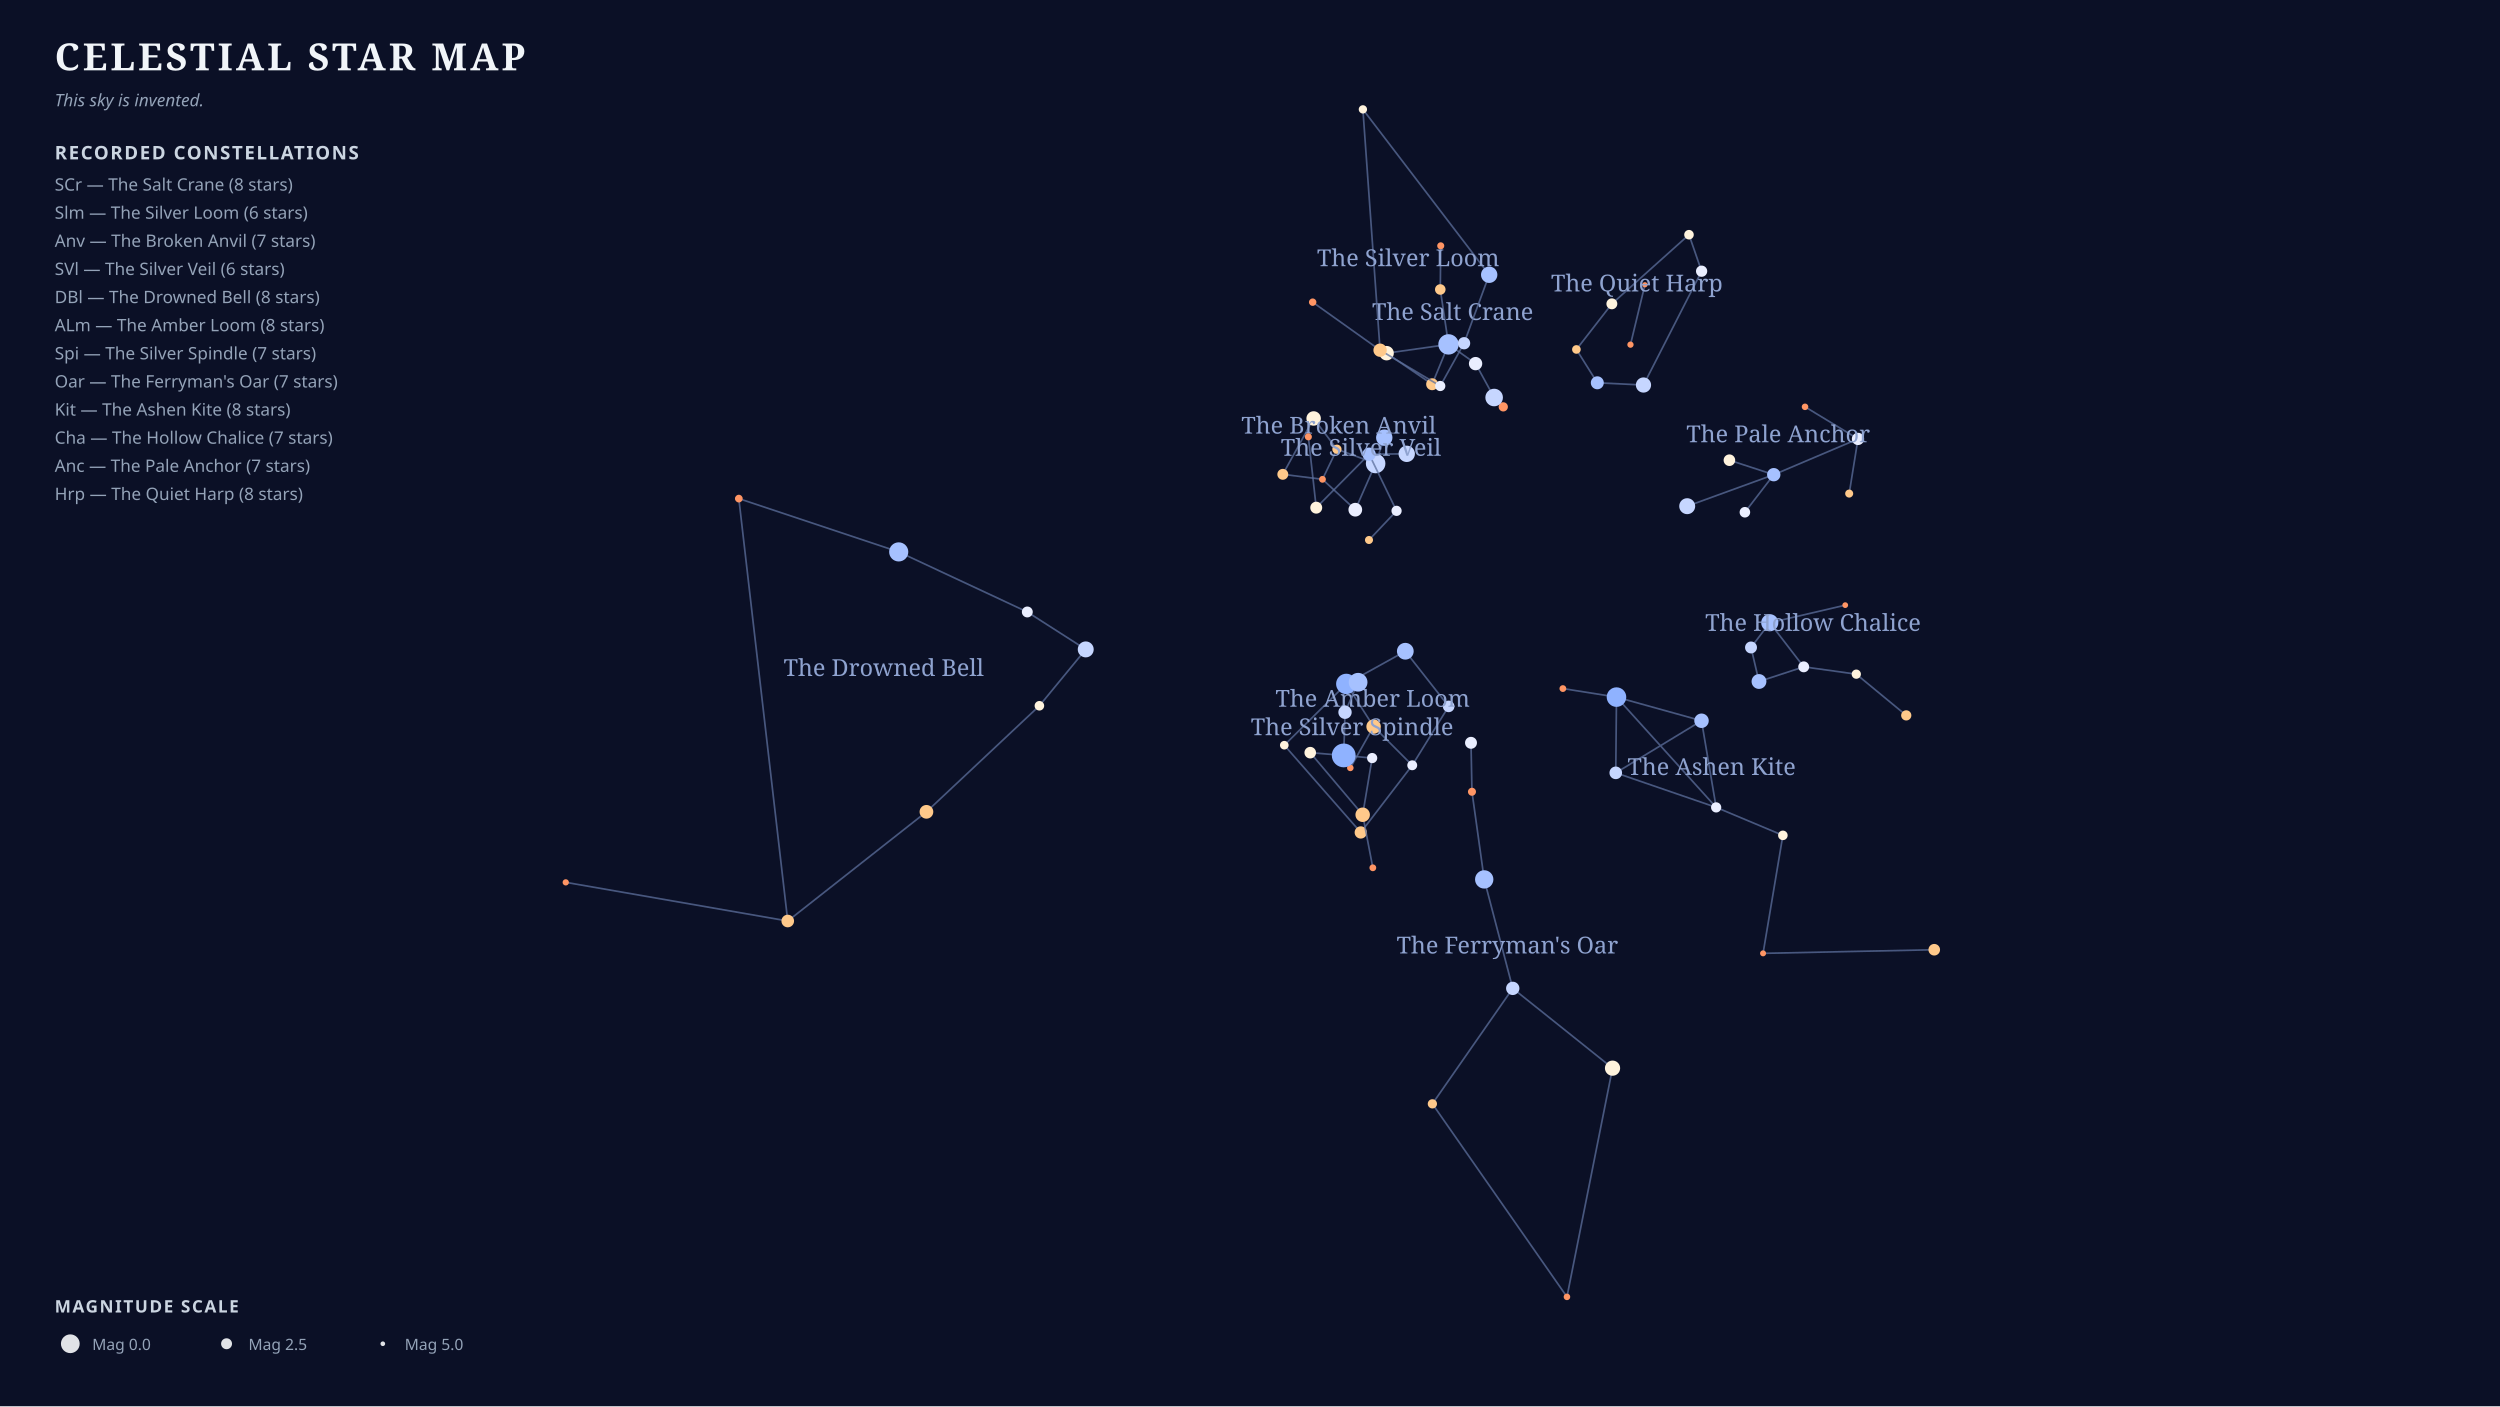
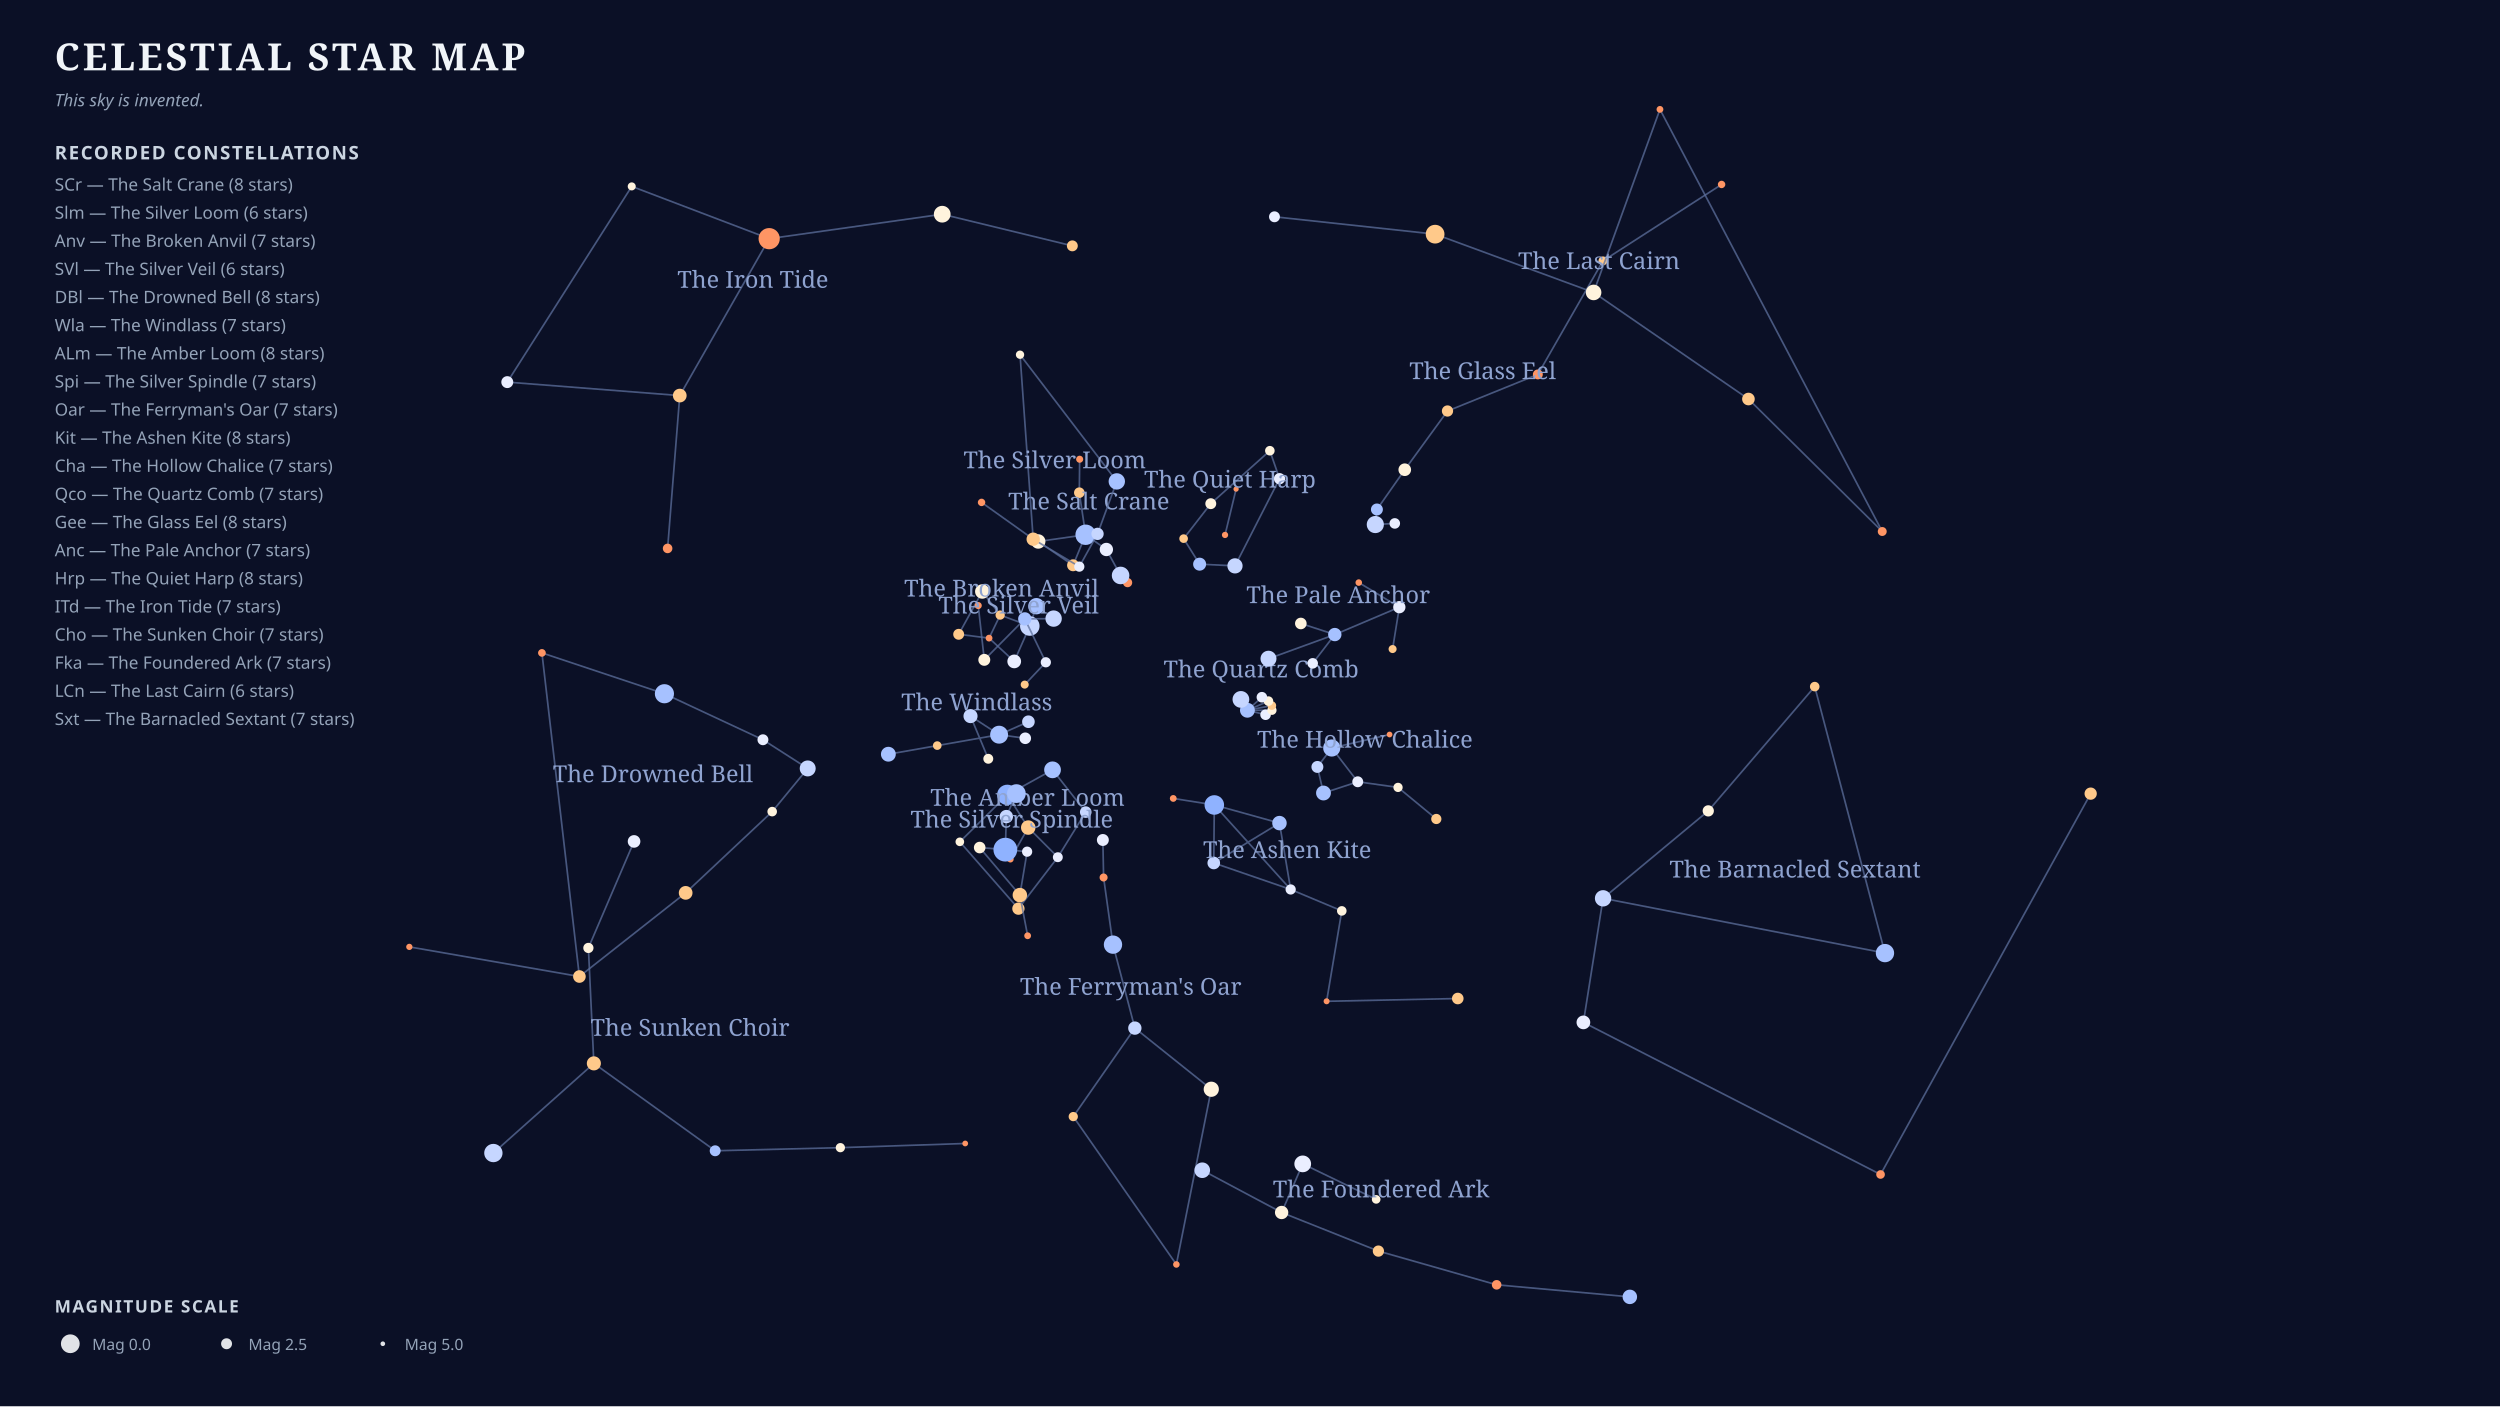
<svg xmlns="http://www.w3.org/2000/svg" width="1600" height="900" viewBox="0 0 1600 900" role="img" aria-label="A sky invented by three agents">
  <rect width="1600" height="900" fill="#0b1026" />
  <g stroke="#5c6f9c" stroke-width="1.1" opacity="0.75">
-     <line x1="962.09" y1="260.39" x2="956.25" y2="254.41" />
-     <line x1="956.25" y1="254.41" x2="944.37" y2="232.72" />
-     <line x1="944.37" y1="232.72" x2="927.05" y2="220.41" />
-     <line x1="927.05" y1="220.41" x2="916.56" y2="245.91" />
-     <line x1="916.56" y1="245.91" x2="887.42" y2="226.03" />
-     <line x1="887.42" y1="226.03" x2="927.05" y2="220.41" />
-     <line x1="927.05" y1="220.41" x2="921.78" y2="185.27" />
-     <line x1="921.78" y1="185.27" x2="922.07" y2="157.33" />
-   </g>
-   <circle cx="962.09" cy="260.39" r="2.96" fill="#ff9564" />
-   <circle cx="922.07" cy="157.33" r="2.28" fill="#ff9564" />
-   <circle cx="956.25" cy="254.41" r="5.62" fill="#c6d6ff" />
-   <circle cx="921.78" cy="185.27" r="3.38" fill="#ffc98a" />
-   <circle cx="944.37" cy="232.72" r="4.27" fill="#eaeeff" />
-   <circle cx="927.05" cy="220.41" r="6.53" fill="#a6c1ff" />
-   <circle cx="887.42" cy="226.03" r="4.63" fill="#fff3dd" />
-   <circle cx="916.56" cy="245.91" r="3.82" fill="#ffc98a" />
-   <text x="929.70" y="204.81" fill="#8fa3d0" font-size="15" font-family="Georgia, serif" text-anchor="middle">The Salt Crane</text>
-   <g stroke="#5c6f9c" stroke-width="1.1" opacity="0.75">
-     <line x1="953.08" y1="175.85" x2="937.00" y2="219.67" />
-     <line x1="937.00" y1="219.67" x2="921.76" y2="247.04" />
-     <line x1="921.76" y1="247.04" x2="883.25" y2="224.13" />
-     <line x1="883.25" y1="224.13" x2="840.11" y2="193.39" />
-     <line x1="953.08" y1="175.85" x2="872.25" y2="70.00" />
-     <line x1="872.25" y1="70.00" x2="883.25" y2="224.13" />
-   </g>
-   <circle cx="953.08" cy="175.85" r="5.24" fill="#a6c1ff" />
-   <circle cx="937.00" cy="219.67" r="3.93" fill="#c6d6ff" />
-   <circle cx="921.76" cy="247.04" r="3.27" fill="#eaeeff" />
-   <circle cx="883.25" cy="224.13" r="4.27" fill="#ffc98a" />
-   <circle cx="840.11" cy="193.39" r="2.38" fill="#ff9564" />
-   <circle cx="872.25" cy="70.00" r="2.66" fill="#fff3dd" />
-   <text x="901.24" y="170.35" fill="#8fa3d0" font-size="15" font-family="Georgia, serif" text-anchor="middle">The Silver Loom</text>
-   <g stroke="#5c6f9c" stroke-width="1.1" opacity="0.75">
-     <line x1="885.93" y1="280.09" x2="880.40" y2="296.65" />
-     <line x1="880.40" y1="296.65" x2="867.39" y2="326.21" />
-     <line x1="880.40" y1="296.65" x2="855.64" y2="287.51" />
-     <line x1="867.39" y1="326.21" x2="846.38" y2="306.77" />
-     <line x1="855.64" y1="287.51" x2="846.38" y2="306.77" />
-     <line x1="855.64" y1="287.51" x2="840.73" y2="267.82" />
-     <line x1="846.38" y1="306.77" x2="820.99" y2="303.57" />
-     <line x1="840.73" y1="267.82" x2="820.99" y2="303.57" />
-   </g>
-   <circle cx="840.73" cy="267.82" r="4.63" fill="#fff3dd" />
-   <circle cx="820.99" cy="303.57" r="3.49" fill="#ffc98a" />
-   <circle cx="885.93" cy="280.09" r="5.24" fill="#a6c1ff" />
-   <circle cx="880.40" cy="296.65" r="6.26" fill="#c6d6ff" />
-   <circle cx="867.39" cy="326.21" r="4.39" fill="#eaeeff" />
-   <circle cx="855.64" cy="287.51" r="2.96" fill="#ffc98a" />
-   <circle cx="846.38" cy="306.77" r="2.19" fill="#ff9564" />
-   <text x="856.78" y="277.52" fill="#8fa3d0" font-size="15" font-family="Georgia, serif" text-anchor="middle">The Broken Anvil</text>
-   <g stroke="#5c6f9c" stroke-width="1.1" opacity="0.75">
-     <line x1="900.31" y1="290.45" x2="876.23" y2="290.71" />
-     <line x1="876.23" y1="290.71" x2="893.80" y2="326.94" />
-     <line x1="893.80" y1="326.94" x2="876.15" y2="345.60" />
-     <line x1="876.23" y1="290.71" x2="842.39" y2="324.91" />
-     <line x1="842.39" y1="324.91" x2="837.34" y2="279.57" />
-   </g>
-   <circle cx="900.31" cy="290.45" r="5.24" fill="#c6d6ff" />
-   <circle cx="876.23" cy="290.71" r="4.27" fill="#a6c1ff" />
-   <circle cx="893.80" cy="326.94" r="3.27" fill="#eaeeff" />
-   <circle cx="842.39" cy="324.91" r="3.82" fill="#fff3dd" />
-   <circle cx="876.15" cy="345.60" r="2.57" fill="#ffc98a" />
-   <circle cx="837.34" cy="279.57" r="2.28" fill="#ff9564" />
-   <text x="871.04" y="291.70" fill="#8fa3d0" font-size="15" font-family="Georgia, serif" text-anchor="middle">The Silver Veil</text>
-   <g stroke="#5c6f9c" stroke-width="1.1" opacity="0.75">
-     <line x1="694.87" y1="415.62" x2="657.48" y2="391.66" />
-     <line x1="694.87" y1="415.62" x2="665.21" y2="451.69" />
-     <line x1="657.48" y1="391.66" x2="575.18" y2="353.22" />
-     <line x1="665.21" y1="451.69" x2="592.92" y2="519.57" />
-     <line x1="575.18" y1="353.22" x2="472.85" y2="319.11" />
-     <line x1="592.92" y1="519.57" x2="504.16" y2="589.45" />
-     <line x1="472.85" y1="319.11" x2="504.16" y2="589.45" />
-     <line x1="504.16" y1="589.45" x2="362.08" y2="564.71" />
-   </g>
-   <circle cx="362.08" cy="564.71" r="2.02" fill="#ff9564" />
-   <circle cx="694.87" cy="415.62" r="5.11" fill="#c6d6ff" />
-   <circle cx="592.92" cy="519.57" r="4.39" fill="#ffc98a" />
-   <circle cx="575.18" cy="353.22" r="6.13" fill="#a6c1ff" />
-   <circle cx="504.16" cy="589.45" r="4.04" fill="#ffc98a" />
-   <circle cx="472.85" cy="319.11" r="2.47" fill="#ff9564" />
-   <circle cx="665.21" cy="451.69" r="3.06" fill="#fff3dd" />
-   <circle cx="657.48" cy="391.66" r="3.49" fill="#eaeeff" />
-   <text x="565.59" y="432.63" fill="#8fa3d0" font-size="15" font-family="Georgia, serif" text-anchor="middle">The Drowned Bell</text>
-   <g stroke="#5c6f9c" stroke-width="1.1" opacity="0.75">
-     <line x1="899.40" y1="416.79" x2="927.14" y2="452.09" />
-     <line x1="899.40" y1="416.79" x2="861.63" y2="437.71" />
-     <line x1="861.63" y1="437.71" x2="821.95" y2="476.93" />
-     <line x1="927.14" y1="452.09" x2="903.83" y2="489.78" />
-     <line x1="903.83" y1="489.78" x2="870.89" y2="532.77" />
-     <line x1="861.63" y1="437.71" x2="879.10" y2="465.02" />
-     <line x1="879.10" y1="465.02" x2="903.83" y2="489.78" />
-     <line x1="879.10" y1="465.02" x2="864.20" y2="491.46" />
-     <line x1="821.95" y1="476.93" x2="870.89" y2="532.77" />
-   </g>
-   <circle cx="861.63" cy="437.71" r="6.53" fill="#8fb2ff" />
-   <circle cx="899.40" cy="416.79" r="5.36" fill="#a6c1ff" />
-   <circle cx="870.89" cy="532.77" r="3.93" fill="#ffc98a" />
-   <circle cx="821.95" cy="476.93" r="2.76" fill="#fff3dd" />
-   <circle cx="903.83" cy="489.78" r="3.17" fill="#eaeeff" />
-   <circle cx="927.14" cy="452.09" r="3.71" fill="#c6d6ff" />
-   <circle cx="879.10" cy="465.02" r="4.63" fill="#ffc98a" />
-   <circle cx="864.20" cy="491.46" r="2.11" fill="#ff9564" />
-   <text x="878.52" y="452.32" fill="#8fa3d0" font-size="15" font-family="Georgia, serif" text-anchor="middle">The Amber Loom</text>
-   <g stroke="#5c6f9c" stroke-width="1.1" opacity="0.75">
-     <line x1="869.19" y1="436.64" x2="860.81" y2="455.84" />
-     <line x1="860.81" y1="455.84" x2="859.98" y2="483.47" />
-     <line x1="859.98" y1="483.47" x2="878.18" y2="485.16" />
-     <line x1="859.98" y1="483.47" x2="838.55" y2="481.71" />
-     <line x1="878.18" y1="485.16" x2="872.11" y2="521.44" />
-     <line x1="838.55" y1="481.71" x2="872.11" y2="521.44" />
-     <line x1="872.11" y1="521.44" x2="878.61" y2="555.39" />
-   </g>
-   <circle cx="872.11" cy="521.44" r="4.63" fill="#ffc98a" />
-   <circle cx="878.18" cy="485.16" r="3.27" fill="#eaeeff" />
-   <circle cx="860.81" cy="455.84" r="4.27" fill="#c6d6ff" />
-   <circle cx="838.55" cy="481.71" r="3.71" fill="#fff3dd" />
-   <circle cx="878.61" cy="555.39" r="2.19" fill="#ff9564" />
-   <circle cx="869.19" cy="436.64" r="6.00" fill="#a6c1ff" />
-   <circle cx="859.98" cy="483.47" r="7.62" fill="#8fb2ff" />
-   <text x="865.35" y="470.52" fill="#8fa3d0" font-size="15" font-family="Georgia, serif" text-anchor="middle">The Silver Spindle</text>
-   <g stroke="#5c6f9c" stroke-width="1.1" opacity="0.75">
-     <line x1="941.44" y1="475.40" x2="942.06" y2="506.73" />
-     <line x1="942.06" y1="506.73" x2="949.90" y2="562.82" />
-     <line x1="949.90" y1="562.82" x2="968.16" y2="632.56" />
-     <line x1="968.16" y1="632.56" x2="916.72" y2="706.46" />
-     <line x1="968.16" y1="632.56" x2="1032.02" y2="683.63" />
-     <line x1="916.72" y1="706.46" x2="1002.85" y2="830.00" />
-     <line x1="1032.02" y1="683.63" x2="1002.85" y2="830.00" />
-   </g>
-   <circle cx="1032.02" cy="683.63" r="4.87" fill="#fff3dd" />
-   <circle cx="916.72" cy="706.46" r="2.96" fill="#ffc98a" />
-   <circle cx="942.06" cy="506.73" r="2.57" fill="#ff9564" />
-   <circle cx="941.44" cy="475.40" r="3.82" fill="#eaeeff" />
-   <circle cx="949.90" cy="562.82" r="5.87" fill="#a6c1ff" />
-   <circle cx="968.16" cy="632.56" r="4.27" fill="#c6d6ff" />
-   <circle cx="1002.85" cy="830.00" r="2.11" fill="#ff9564" />
-   <text x="964.74" y="610.23" fill="#8fa3d0" font-size="15" font-family="Georgia, serif" text-anchor="middle">The Ferryman's Oar</text>
-   <g stroke="#5c6f9c" stroke-width="1.1" opacity="0.75">
-     <line x1="1034.55" y1="446.15" x2="1034.09" y2="494.62" />
-     <line x1="1034.09" y1="494.62" x2="1098.34" y2="516.73" />
-     <line x1="1098.34" y1="516.73" x2="1088.97" y2="461.28" />
-     <line x1="1088.97" y1="461.28" x2="1034.55" y2="446.15" />
-     <line x1="1034.55" y1="446.15" x2="1098.34" y2="516.73" />
-     <line x1="1034.09" y1="494.62" x2="1088.97" y2="461.28" />
-     <line x1="1098.34" y1="516.73" x2="1141.04" y2="534.63" />
-     <line x1="1141.04" y1="534.63" x2="1128.36" y2="610.14" />
-     <line x1="1128.36" y1="610.14" x2="1237.92" y2="607.83" />
-     <line x1="1034.55" y1="446.15" x2="1000.24" y2="440.69" />
-   </g>
-   <circle cx="1088.97" cy="461.28" r="4.63" fill="#a6c1ff" />
-   <circle cx="1098.34" cy="516.73" r="3.27" fill="#eaeeff" />
-   <circle cx="1141.04" cy="534.63" r="3.06" fill="#fff3dd" />
-   <circle cx="1128.36" cy="610.14" r="1.93" fill="#ff9564" />
-   <circle cx="1237.92" cy="607.83" r="3.71" fill="#ffc98a" />
-   <circle cx="1034.55" cy="446.15" r="6.26" fill="#8fb2ff" />
-   <circle cx="1000.24" cy="440.69" r="2.19" fill="#ff9564" />
-   <circle cx="1034.09" cy="494.62" r="4.04" fill="#c6d6ff" />
-   <text x="1095.44" y="496.01" fill="#8fa3d0" font-size="15" font-family="Georgia, serif" text-anchor="middle">The Ashen Kite</text>
-   <g stroke="#5c6f9c" stroke-width="1.1" opacity="0.75">
-     <line x1="1125.75" y1="436.16" x2="1120.65" y2="414.38" />
-     <line x1="1120.65" y1="414.38" x2="1132.65" y2="398.55" />
-     <line x1="1125.75" y1="436.16" x2="1154.37" y2="426.78" />
-     <line x1="1132.65" y1="398.55" x2="1154.37" y2="426.78" />
-     <line x1="1154.37" y1="426.78" x2="1188.03" y2="431.47" />
-     <line x1="1188.03" y1="431.47" x2="1220.00" y2="457.85" />
-     <line x1="1132.65" y1="398.55" x2="1180.95" y2="387.29" />
-   </g>
-   <circle cx="1154.37" cy="426.78" r="3.49" fill="#eaeeff" />
-   <circle cx="1180.95" cy="387.29" r="1.85" fill="#ff9564" />
-   <circle cx="1220.00" cy="457.85" r="3.27" fill="#ffc98a" />
-   <circle cx="1132.65" cy="398.55" r="5.49" fill="#a6c1ff" />
-   <circle cx="1125.75" cy="436.16" r="4.75" fill="#a6c1ff" />
-   <circle cx="1120.65" cy="414.38" r="3.82" fill="#c6d6ff" />
-   <circle cx="1188.03" cy="431.47" r="2.96" fill="#fff3dd" />
-   <text x="1160.34" y="403.78" fill="#8fa3d0" font-size="15" font-family="Georgia, serif" text-anchor="middle">The Hollow Chalice</text>
-   <g stroke="#5c6f9c" stroke-width="1.1" opacity="0.75">
-     <line x1="1079.81" y1="323.96" x2="1135.20" y2="303.80" />
-     <line x1="1135.20" y1="303.80" x2="1116.73" y2="327.84" />
-     <line x1="1135.20" y1="303.80" x2="1106.82" y2="294.53" />
-     <line x1="1135.20" y1="303.80" x2="1189.11" y2="280.91" />
-     <line x1="1189.11" y1="280.91" x2="1183.48" y2="315.89" />
-     <line x1="1189.11" y1="280.91" x2="1155.22" y2="260.37" />
-   </g>
-   <circle cx="1189.11" cy="280.91" r="3.93" fill="#eaeeff" />
-   <circle cx="1155.22" cy="260.37" r="2.11" fill="#ff9564" />
-   <circle cx="1183.48" cy="315.89" r="2.57" fill="#ffc98a" />
-   <circle cx="1079.81" cy="323.96" r="5.11" fill="#c6d6ff" />
-   <circle cx="1135.20" cy="303.80" r="4.27" fill="#a6c1ff" />
-   <circle cx="1106.82" cy="294.53" r="3.71" fill="#fff3dd" />
-   <circle cx="1116.73" cy="327.84" r="3.38" fill="#eaeeff" />
-   <text x="1138.05" y="283.04" fill="#8fa3d0" font-size="15" font-family="Georgia, serif" text-anchor="middle">The Pale Anchor</text>
-   <g stroke="#5c6f9c" stroke-width="1.1" opacity="0.75">
-     <line x1="1051.83" y1="246.41" x2="1089.03" y2="173.57" />
-     <line x1="1051.83" y1="246.41" x2="1022.28" y2="244.99" />
-     <line x1="1022.28" y1="244.99" x2="1008.90" y2="223.65" />
-     <line x1="1008.90" y1="223.65" x2="1031.59" y2="194.45" />
-     <line x1="1031.59" y1="194.45" x2="1080.95" y2="150.21" />
-     <line x1="1080.95" y1="150.21" x2="1089.03" y2="173.57" />
-     <line x1="1043.50" y1="220.58" x2="1052.74" y2="182.27" />
-   </g>
-   <circle cx="1080.95" cy="150.21" r="3.06" fill="#fff3dd" />
-   <circle cx="1022.28" cy="244.99" r="4.16" fill="#a6c1ff" />
-   <circle cx="1089.03" cy="173.57" r="3.60" fill="#eaeeff" />
-   <circle cx="1051.83" cy="246.41" r="4.87" fill="#c6d6ff" />
-   <circle cx="1008.90" cy="223.65" r="2.76" fill="#ffc98a" />
-   <circle cx="1031.59" cy="194.45" r="3.49" fill="#fff3dd" />
-   <circle cx="1043.50" cy="220.58" r="2.02" fill="#ff9564" />
-   <circle cx="1052.74" cy="182.27" r="1.69" fill="#ff9564" />
-   <text x="1047.60" y="186.52" fill="#8fa3d0" font-size="15" font-family="Georgia, serif" text-anchor="middle">The Quiet Harp</text>
+     <line x1="721.65" y1="372.87" x2="717.18" y2="368.29" />
+     <line x1="717.18" y1="368.29" x2="708.07" y2="351.67" />
+     <line x1="708.07" y1="351.67" x2="694.80" y2="342.24" />
+     <line x1="694.80" y1="342.24" x2="686.76" y2="361.78" />
+     <line x1="686.76" y1="361.78" x2="664.45" y2="346.54" />
+     <line x1="664.45" y1="346.54" x2="694.80" y2="342.24" />
+     <line x1="694.80" y1="342.24" x2="690.76" y2="315.32" />
+     <line x1="690.76" y1="315.32" x2="690.98" y2="293.91" />
+   </g>
+   <circle cx="721.65" cy="372.87" r="2.96" fill="#ff9564" />
+   <circle cx="690.98" cy="293.91" r="2.28" fill="#ff9564" />
+   <circle cx="717.18" cy="368.29" r="5.62" fill="#c6d6ff" />
+   <circle cx="690.76" cy="315.32" r="3.38" fill="#ffc98a" />
+   <circle cx="708.07" cy="351.67" r="4.27" fill="#eaeeff" />
+   <circle cx="694.80" cy="342.24" r="6.53" fill="#a6c1ff" />
+   <circle cx="664.45" cy="346.54" r="4.63" fill="#fff3dd" />
+   <circle cx="686.76" cy="361.78" r="3.82" fill="#ffc98a" />
+   <text x="696.83" y="326.08" fill="#8fa3d0" font-size="15" font-family="Georgia, serif" text-anchor="middle">The Salt Crane</text>
+   <g stroke="#5c6f9c" stroke-width="1.1" opacity="0.75">
+     <line x1="714.75" y1="308.10" x2="702.43" y2="341.67" />
+     <line x1="702.43" y1="341.67" x2="690.75" y2="362.64" />
+     <line x1="690.75" y1="362.64" x2="661.25" y2="345.09" />
+     <line x1="661.25" y1="345.09" x2="628.20" y2="321.54" />
+     <line x1="714.75" y1="308.10" x2="652.82" y2="227.01" />
+     <line x1="652.82" y1="227.01" x2="661.25" y2="345.09" />
+   </g>
+   <circle cx="714.75" cy="308.10" r="5.24" fill="#a6c1ff" />
+   <circle cx="702.43" cy="341.67" r="3.93" fill="#c6d6ff" />
+   <circle cx="690.75" cy="362.64" r="3.27" fill="#eaeeff" />
+   <circle cx="661.25" cy="345.09" r="4.27" fill="#ffc98a" />
+   <circle cx="628.20" cy="321.54" r="2.38" fill="#ff9564" />
+   <circle cx="652.82" cy="227.01" r="2.66" fill="#fff3dd" />
+   <text x="675.03" y="299.68" fill="#8fa3d0" font-size="15" font-family="Georgia, serif" text-anchor="middle">The Silver Loom</text>
+   <g stroke="#5c6f9c" stroke-width="1.1" opacity="0.75">
+     <line x1="663.30" y1="387.96" x2="659.07" y2="400.65" />
+     <line x1="659.07" y1="400.65" x2="649.10" y2="423.30" />
+     <line x1="659.07" y1="400.65" x2="640.10" y2="393.65" />
+     <line x1="649.10" y1="423.30" x2="633.00" y2="408.40" />
+     <line x1="640.10" y1="393.65" x2="633.00" y2="408.40" />
+     <line x1="640.10" y1="393.65" x2="628.67" y2="378.56" />
+     <line x1="633.00" y1="408.40" x2="613.55" y2="405.95" />
+     <line x1="628.67" y1="378.56" x2="613.55" y2="405.95" />
+   </g>
+   <circle cx="628.67" cy="378.56" r="4.63" fill="#fff3dd" />
+   <circle cx="613.55" cy="405.95" r="3.49" fill="#ffc98a" />
+   <circle cx="663.30" cy="387.96" r="5.24" fill="#a6c1ff" />
+   <circle cx="659.07" cy="400.65" r="6.26" fill="#c6d6ff" />
+   <circle cx="649.10" cy="423.30" r="4.39" fill="#eaeeff" />
+   <circle cx="640.10" cy="393.65" r="2.96" fill="#ffc98a" />
+   <circle cx="633.00" cy="408.40" r="2.19" fill="#ff9564" />
+   <text x="640.97" y="381.78" fill="#8fa3d0" font-size="15" font-family="Georgia, serif" text-anchor="middle">The Broken Anvil</text>
+   <g stroke="#5c6f9c" stroke-width="1.1" opacity="0.75">
+     <line x1="674.32" y1="395.90" x2="655.87" y2="396.10" />
+     <line x1="655.87" y1="396.10" x2="669.33" y2="423.86" />
+     <line x1="669.33" y1="423.86" x2="655.81" y2="438.15" />
+     <line x1="655.87" y1="396.10" x2="629.95" y2="422.30" />
+     <line x1="629.95" y1="422.30" x2="626.07" y2="387.56" />
+   </g>
+   <circle cx="674.32" cy="395.90" r="5.24" fill="#c6d6ff" />
+   <circle cx="655.87" cy="396.10" r="4.27" fill="#a6c1ff" />
+   <circle cx="669.33" cy="423.86" r="3.27" fill="#eaeeff" />
+   <circle cx="629.95" cy="422.30" r="3.82" fill="#fff3dd" />
+   <circle cx="655.81" cy="438.15" r="2.57" fill="#ffc98a" />
+   <circle cx="626.07" cy="387.56" r="2.28" fill="#ff9564" />
+   <text x="651.89" y="392.64" fill="#8fa3d0" font-size="15" font-family="Georgia, serif" text-anchor="middle">The Silver Veil</text>
+   <g stroke="#5c6f9c" stroke-width="1.1" opacity="0.75">
+     <line x1="516.93" y1="491.80" x2="488.28" y2="473.44" />
+     <line x1="516.93" y1="491.80" x2="494.20" y2="519.43" />
+     <line x1="488.28" y1="473.44" x2="425.23" y2="443.99" />
+     <line x1="494.20" y1="519.43" x2="438.82" y2="571.43" />
+     <line x1="425.23" y1="443.99" x2="346.83" y2="417.86" />
+     <line x1="438.82" y1="571.43" x2="370.82" y2="624.97" />
+     <line x1="346.83" y1="417.86" x2="370.82" y2="624.97" />
+     <line x1="370.82" y1="624.97" x2="261.97" y2="606.01" />
+   </g>
+   <circle cx="261.97" cy="606.01" r="2.02" fill="#ff9564" />
+   <circle cx="516.93" cy="491.80" r="5.11" fill="#c6d6ff" />
+   <circle cx="438.82" cy="571.43" r="4.39" fill="#ffc98a" />
+   <circle cx="425.23" cy="443.99" r="6.13" fill="#a6c1ff" />
+   <circle cx="370.82" cy="624.97" r="4.04" fill="#ffc98a" />
+   <circle cx="346.83" cy="417.86" r="2.47" fill="#ff9564" />
+   <circle cx="494.20" cy="519.43" r="3.06" fill="#fff3dd" />
+   <circle cx="488.28" cy="473.44" r="3.49" fill="#eaeeff" />
+   <text x="417.88" y="500.62" fill="#8fa3d0" font-size="15" font-family="Georgia, serif" text-anchor="middle">The Drowned Bell</text>
+   <g stroke="#5c6f9c" stroke-width="1.1" opacity="0.75">
+     <line x1="639.42" y1="470.20" x2="658.19" y2="461.91" />
+     <line x1="639.42" y1="470.20" x2="656.17" y2="472.49" />
+     <line x1="639.42" y1="470.20" x2="621.13" y2="458.30" />
+     <line x1="621.13" y1="458.30" x2="632.50" y2="485.62" />
+     <line x1="639.42" y1="470.20" x2="599.84" y2="477.18" />
+     <line x1="599.84" y1="477.18" x2="568.55" y2="482.70" />
+   </g>
+   <circle cx="599.84" cy="477.18" r="2.76" fill="#ffc98a" />
+   <circle cx="639.42" cy="470.20" r="5.74" fill="#a6c1ff" />
+   <circle cx="658.19" cy="461.91" r="4.04" fill="#c6d6ff" />
+   <circle cx="656.17" cy="472.49" r="3.71" fill="#eaeeff" />
+   <circle cx="568.55" cy="482.70" r="4.75" fill="#a6c1ff" />
+   <circle cx="632.50" cy="485.62" r="3.17" fill="#fff3dd" />
+   <circle cx="621.13" cy="458.30" r="4.51" fill="#c6d6ff" />
+   <text x="625.11" y="454.63" fill="#8fa3d0" font-size="15" font-family="Georgia, serif" text-anchor="middle">The Windlass</text>
+   <g stroke="#5c6f9c" stroke-width="1.1" opacity="0.75">
+     <line x1="673.62" y1="492.69" x2="694.87" y2="519.74" />
+     <line x1="673.62" y1="492.69" x2="644.69" y2="508.72" />
+     <line x1="644.69" y1="508.72" x2="614.29" y2="538.76" />
+     <line x1="694.87" y1="519.74" x2="677.01" y2="548.61" />
+     <line x1="677.01" y1="548.61" x2="651.78" y2="581.54" />
+     <line x1="644.69" y1="508.72" x2="658.07" y2="529.64" />
+     <line x1="658.07" y1="529.64" x2="677.01" y2="548.61" />
+     <line x1="658.07" y1="529.64" x2="646.65" y2="549.90" />
+     <line x1="614.29" y1="538.76" x2="651.78" y2="581.54" />
+   </g>
+   <circle cx="644.69" cy="508.72" r="6.53" fill="#8fb2ff" />
+   <circle cx="673.62" cy="492.69" r="5.36" fill="#a6c1ff" />
+   <circle cx="651.78" cy="581.54" r="3.93" fill="#ffc98a" />
+   <circle cx="614.29" cy="538.76" r="2.76" fill="#fff3dd" />
+   <circle cx="677.01" cy="548.61" r="3.17" fill="#eaeeff" />
+   <circle cx="694.87" cy="519.74" r="3.71" fill="#c6d6ff" />
+   <circle cx="658.07" cy="529.64" r="4.63" fill="#ffc98a" />
+   <circle cx="646.65" cy="549.90" r="2.11" fill="#ff9564" />
+   <text x="657.62" y="515.70" fill="#8fa3d0" font-size="15" font-family="Georgia, serif" text-anchor="middle">The Amber Loom</text>
+   <g stroke="#5c6f9c" stroke-width="1.1" opacity="0.75">
+     <line x1="650.48" y1="507.90" x2="644.05" y2="522.61" />
+     <line x1="644.05" y1="522.61" x2="643.42" y2="543.78" />
+     <line x1="643.42" y1="543.78" x2="657.36" y2="545.07" />
+     <line x1="643.42" y1="543.78" x2="627.00" y2="542.43" />
+     <line x1="657.36" y1="545.07" x2="652.71" y2="572.86" />
+     <line x1="627.00" y1="542.43" x2="652.71" y2="572.86" />
+     <line x1="652.71" y1="572.86" x2="657.69" y2="598.88" />
+   </g>
+   <circle cx="652.71" cy="572.86" r="4.63" fill="#ffc98a" />
+   <circle cx="657.36" cy="545.07" r="3.27" fill="#eaeeff" />
+   <circle cx="644.05" cy="522.61" r="4.27" fill="#c6d6ff" />
+   <circle cx="627.00" cy="542.43" r="3.71" fill="#fff3dd" />
+   <circle cx="657.69" cy="598.88" r="2.19" fill="#ff9564" />
+   <circle cx="650.48" cy="507.90" r="6.00" fill="#a6c1ff" />
+   <circle cx="643.42" cy="543.78" r="7.62" fill="#8fb2ff" />
+   <text x="647.53" y="529.65" fill="#8fa3d0" font-size="15" font-family="Georgia, serif" text-anchor="middle">The Silver Spindle</text>
+   <g stroke="#5c6f9c" stroke-width="1.1" opacity="0.75">
+     <line x1="705.83" y1="537.59" x2="706.30" y2="561.60" />
+     <line x1="706.30" y1="561.60" x2="712.31" y2="604.57" />
+     <line x1="712.31" y1="604.57" x2="726.30" y2="657.99" />
+     <line x1="726.30" y1="657.99" x2="686.89" y2="714.62" />
+     <line x1="726.30" y1="657.99" x2="775.22" y2="697.12" />
+     <line x1="686.89" y1="714.62" x2="752.88" y2="809.26" />
+     <line x1="775.22" y1="697.12" x2="752.88" y2="809.26" />
+   </g>
+   <circle cx="775.22" cy="697.12" r="4.87" fill="#fff3dd" />
+   <circle cx="686.89" cy="714.62" r="2.96" fill="#ffc98a" />
+   <circle cx="706.30" cy="561.60" r="2.57" fill="#ff9564" />
+   <circle cx="705.83" cy="537.59" r="3.82" fill="#eaeeff" />
+   <circle cx="712.31" cy="604.57" r="5.87" fill="#a6c1ff" />
+   <circle cx="726.30" cy="657.99" r="4.27" fill="#c6d6ff" />
+   <circle cx="752.88" cy="809.26" r="2.11" fill="#ff9564" />
+   <text x="723.68" y="636.68" fill="#8fa3d0" font-size="15" font-family="Georgia, serif" text-anchor="middle">The Ferryman's Oar</text>
+   <g stroke="#5c6f9c" stroke-width="1.1" opacity="0.75">
+     <line x1="777.16" y1="515.18" x2="776.81" y2="552.31" />
+     <line x1="776.81" y1="552.31" x2="826.03" y2="569.26" />
+     <line x1="826.03" y1="569.26" x2="818.86" y2="526.78" />
+     <line x1="818.86" y1="526.78" x2="777.16" y2="515.18" />
+     <line x1="777.16" y1="515.18" x2="826.03" y2="569.26" />
+     <line x1="776.81" y1="552.31" x2="818.86" y2="526.78" />
+     <line x1="826.03" y1="569.26" x2="858.74" y2="582.97" />
+     <line x1="858.74" y1="582.97" x2="849.03" y2="640.82" />
+     <line x1="849.03" y1="640.82" x2="932.97" y2="639.05" />
+     <line x1="777.16" y1="515.18" x2="750.88" y2="511.00" />
+   </g>
+   <circle cx="818.86" cy="526.78" r="4.63" fill="#a6c1ff" />
+   <circle cx="826.03" cy="569.26" r="3.27" fill="#eaeeff" />
+   <circle cx="858.74" cy="582.97" r="3.06" fill="#fff3dd" />
+   <circle cx="849.03" cy="640.82" r="1.93" fill="#ff9564" />
+   <circle cx="932.97" cy="639.05" r="3.71" fill="#ffc98a" />
+   <circle cx="777.16" cy="515.18" r="6.26" fill="#8fb2ff" />
+   <circle cx="750.88" cy="511.00" r="2.19" fill="#ff9564" />
+   <circle cx="776.81" cy="552.31" r="4.04" fill="#c6d6ff" />
+   <text x="823.81" y="549.17" fill="#8fa3d0" font-size="15" font-family="Georgia, serif" text-anchor="middle">The Ashen Kite</text>
+   <g stroke="#5c6f9c" stroke-width="1.1" opacity="0.75">
+     <line x1="847.03" y1="507.53" x2="843.13" y2="490.84" />
+     <line x1="843.13" y1="490.84" x2="852.32" y2="478.72" />
+     <line x1="847.03" y1="507.53" x2="868.96" y2="500.34" />
+     <line x1="852.32" y1="478.72" x2="868.96" y2="500.34" />
+     <line x1="868.96" y1="500.34" x2="894.74" y2="503.94" />
+     <line x1="894.74" y1="503.94" x2="919.24" y2="524.15" />
+     <line x1="852.32" y1="478.72" x2="889.32" y2="470.09" />
+   </g>
+   <circle cx="868.96" cy="500.34" r="3.49" fill="#eaeeff" />
+   <circle cx="889.32" cy="470.09" r="1.85" fill="#ff9564" />
+   <circle cx="919.24" cy="524.15" r="3.27" fill="#ffc98a" />
+   <circle cx="852.32" cy="478.72" r="5.49" fill="#a6c1ff" />
+   <circle cx="847.03" cy="507.53" r="4.75" fill="#a6c1ff" />
+   <circle cx="843.13" cy="490.84" r="3.82" fill="#c6d6ff" />
+   <circle cx="894.74" cy="503.94" r="2.96" fill="#fff3dd" />
+   <text x="873.54" y="478.51" fill="#8fa3d0" font-size="15" font-family="Georgia, serif" text-anchor="middle">The Hollow Chalice</text>
+   <g stroke="#5c6f9c" stroke-width="1.1" opacity="0.75">
+     <line x1="794.18" y1="447.62" x2="798.34" y2="454.57" />
+     <line x1="798.34" y1="454.57" x2="809.97" y2="457.43" />
+     <line x1="798.34" y1="454.57" x2="814.03" y2="454.57" />
+     <line x1="798.34" y1="454.57" x2="813.98" y2="451.57" />
+     <line x1="798.34" y1="454.57" x2="811.81" y2="448.71" />
+     <line x1="798.34" y1="454.57" x2="807.60" y2="446.21" />
+   </g>
+   <circle cx="798.34" cy="454.57" r="4.75" fill="#a6c1ff" />
+   <circle cx="794.18" cy="447.62" r="5.36" fill="#c6d6ff" />
+   <circle cx="809.97" cy="457.43" r="3.38" fill="#eaeeff" />
+   <circle cx="814.03" cy="454.57" r="2.96" fill="#fff3dd" />
+   <circle cx="813.98" cy="451.57" r="2.76" fill="#ffc98a" />
+   <circle cx="811.81" cy="448.71" r="3.06" fill="#fff3dd" />
+   <circle cx="807.60" cy="446.21" r="3.38" fill="#eaeeff" />
+   <text x="807.13" y="433.52" fill="#8fa3d0" font-size="15" font-family="Georgia, serif" text-anchor="middle">The Quartz Comb</text>
+   <g stroke="#5c6f9c" stroke-width="1.1" opacity="0.75">
+     <line x1="880.20" y1="335.71" x2="892.66" y2="334.99" />
+     <line x1="880.20" y1="335.71" x2="881.22" y2="326.06" />
+     <line x1="881.22" y1="326.06" x2="899.05" y2="300.62" />
+     <line x1="899.05" y1="300.62" x2="926.40" y2="263.04" />
+     <line x1="926.40" y1="263.04" x2="984.22" y2="239.63" />
+     <line x1="984.22" y1="239.63" x2="1025.88" y2="166.97" />
+     <line x1="1025.88" y1="166.97" x2="1101.82" y2="118.05" />
+   </g>
+   <circle cx="899.05" cy="300.62" r="4.04" fill="#fff3dd" />
+   <circle cx="926.40" cy="263.04" r="3.60" fill="#ffc98a" />
+   <circle cx="984.22" cy="239.63" r="3.17" fill="#ff9564" />
+   <circle cx="1025.88" cy="166.97" r="2.86" fill="#ffc98a" />
+   <circle cx="881.22" cy="326.06" r="3.82" fill="#a6c1ff" />
+   <circle cx="880.20" cy="335.71" r="5.49" fill="#c6d6ff" />
+   <circle cx="892.66" cy="334.99" r="3.38" fill="#eaeeff" />
+   <circle cx="1101.82" cy="118.05" r="2.38" fill="#ff9564" />
+   <text x="948.93" y="242.64" fill="#8fa3d0" font-size="15" font-family="Georgia, serif" text-anchor="middle">The Glass Eel</text>
+   <g stroke="#5c6f9c" stroke-width="1.1" opacity="0.75">
+     <line x1="811.83" y1="421.57" x2="854.27" y2="406.12" />
+     <line x1="854.27" y1="406.12" x2="840.12" y2="424.54" />
+     <line x1="854.27" y1="406.12" x2="832.53" y2="399.03" />
+     <line x1="854.27" y1="406.12" x2="895.57" y2="388.59" />
+     <line x1="895.57" y1="388.59" x2="891.26" y2="415.39" />
+     <line x1="895.57" y1="388.59" x2="869.61" y2="372.85" />
+   </g>
+   <circle cx="895.57" cy="388.59" r="3.93" fill="#eaeeff" />
+   <circle cx="869.61" cy="372.85" r="2.11" fill="#ff9564" />
+   <circle cx="891.26" cy="415.39" r="2.57" fill="#ffc98a" />
+   <circle cx="811.83" cy="421.57" r="5.11" fill="#c6d6ff" />
+   <circle cx="854.27" cy="406.12" r="4.27" fill="#a6c1ff" />
+   <circle cx="832.53" cy="399.03" r="3.71" fill="#fff3dd" />
+   <circle cx="840.12" cy="424.54" r="3.38" fill="#eaeeff" />
+   <text x="856.46" y="386.01" fill="#8fa3d0" font-size="15" font-family="Georgia, serif" text-anchor="middle">The Pale Anchor</text>
+   <g stroke="#5c6f9c" stroke-width="1.1" opacity="0.75">
+     <line x1="790.40" y1="362.16" x2="818.90" y2="306.36" />
+     <line x1="790.40" y1="362.16" x2="767.76" y2="361.07" />
+     <line x1="767.76" y1="361.07" x2="757.51" y2="344.72" />
+     <line x1="757.51" y1="344.72" x2="774.90" y2="322.35" />
+     <line x1="774.90" y1="322.35" x2="812.71" y2="288.46" />
+     <line x1="812.71" y1="288.46" x2="818.90" y2="306.36" />
+     <line x1="784.02" y1="342.37" x2="791.10" y2="313.02" />
+   </g>
+   <circle cx="812.71" cy="288.46" r="3.06" fill="#fff3dd" />
+   <circle cx="767.76" cy="361.07" r="4.16" fill="#a6c1ff" />
+   <circle cx="818.90" cy="306.36" r="3.60" fill="#eaeeff" />
+   <circle cx="790.40" cy="362.16" r="4.87" fill="#c6d6ff" />
+   <circle cx="757.51" cy="344.72" r="2.76" fill="#ffc98a" />
+   <circle cx="774.90" cy="322.35" r="3.49" fill="#fff3dd" />
+   <circle cx="784.02" cy="342.37" r="2.02" fill="#ff9564" />
+   <circle cx="791.10" cy="313.02" r="1.69" fill="#ff9564" />
+   <text x="787.16" y="312.06" fill="#8fa3d0" font-size="15" font-family="Georgia, serif" text-anchor="middle">The Quiet Harp</text>
+   <g stroke="#5c6f9c" stroke-width="1.1" opacity="0.75">
+     <line x1="686.30" y1="157.35" x2="603.02" y2="137.09" />
+     <line x1="603.02" y1="137.09" x2="492.27" y2="152.75" />
+     <line x1="492.27" y1="152.75" x2="435.05" y2="253.17" />
+     <line x1="435.05" y1="253.17" x2="427.27" y2="350.99" />
+     <line x1="492.27" y1="152.75" x2="404.31" y2="119.30" />
+     <line x1="404.31" y1="119.30" x2="324.66" y2="244.56" />
+     <line x1="324.66" y1="244.56" x2="435.05" y2="253.17" />
+   </g>
+   <circle cx="324.66" cy="244.56" r="3.82" fill="#eaeeff" />
+   <circle cx="435.05" cy="253.17" r="4.39" fill="#ffc98a" />
+   <circle cx="404.31" cy="119.30" r="2.57" fill="#fff3dd" />
+   <circle cx="492.27" cy="152.75" r="6.80" fill="#ff9564" />
+   <circle cx="603.02" cy="137.09" r="5.36" fill="#fff3dd" />
+   <circle cx="427.27" cy="350.99" r="3.06" fill="#ff9564" />
+   <circle cx="686.30" cy="157.35" r="3.49" fill="#ffc98a" />
+   <text x="481.84" y="184.17" fill="#8fa3d0" font-size="15" font-family="Georgia, serif" text-anchor="middle">The Iron Tide</text>
+   <g stroke="#5c6f9c" stroke-width="1.1" opacity="0.75">
+     <line x1="405.80" y1="538.51" x2="376.57" y2="606.68" />
+     <line x1="376.57" y1="606.68" x2="380.07" y2="680.56" />
+     <line x1="380.07" y1="680.56" x2="457.71" y2="736.50" />
+     <line x1="457.71" y1="736.50" x2="537.83" y2="734.50" />
+     <line x1="537.83" y1="734.50" x2="617.74" y2="731.83" />
+     <line x1="315.76" y1="737.94" x2="380.07" y2="680.56" />
+   </g>
+   <circle cx="315.76" cy="737.94" r="5.87" fill="#c6d6ff" />
+   <circle cx="405.80" cy="538.51" r="4.04" fill="#eaeeff" />
+   <circle cx="376.57" cy="606.68" r="3.27" fill="#fff3dd" />
+   <circle cx="380.07" cy="680.56" r="4.51" fill="#ffc98a" />
+   <circle cx="457.71" cy="736.50" r="3.49" fill="#a6c1ff" />
+   <circle cx="537.83" cy="734.50" r="2.96" fill="#fff3dd" />
+   <circle cx="617.74" cy="731.83" r="1.85" fill="#ff9564" />
+   <text x="441.64" y="662.93" fill="#8fa3d0" font-size="15" font-family="Georgia, serif" text-anchor="middle">The Sunken Choir</text>
+   <g stroke="#5c6f9c" stroke-width="1.1" opacity="0.75">
+     <line x1="769.45" y1="748.95" x2="820.24" y2="775.99" />
+     <line x1="820.24" y1="775.99" x2="882.18" y2="800.70" />
+     <line x1="882.18" y1="800.70" x2="957.85" y2="822.28" />
+     <line x1="957.85" y1="822.28" x2="1043.10" y2="830.00" />
+     <line x1="820.24" y1="775.99" x2="833.74" y2="744.88" />
+     <line x1="833.74" y1="744.88" x2="880.75" y2="767.60" />
+   </g>
+   <circle cx="1043.10" cy="830.00" r="4.63" fill="#a6c1ff" />
+   <circle cx="820.24" cy="775.99" r="4.27" fill="#fff3dd" />
+   <circle cx="882.18" cy="800.70" r="3.60" fill="#ffc98a" />
+   <circle cx="957.85" cy="822.28" r="3.06" fill="#ff9564" />
+   <circle cx="833.74" cy="744.88" r="5.36" fill="#eaeeff" />
+   <circle cx="769.45" cy="748.95" r="4.99" fill="#c6d6ff" />
+   <circle cx="880.75" cy="767.60" r="2.76" fill="#fff3dd" />
+   <text x="883.90" y="766.34" fill="#8fa3d0" font-size="15" font-family="Georgia, serif" text-anchor="middle">The Foundered Ark</text>
+   <g stroke="#5c6f9c" stroke-width="1.1" opacity="0.75">
+     <line x1="1204.63" y1="340.16" x2="1119.00" y2="255.38" />
+     <line x1="1119.00" y1="255.38" x2="1019.90" y2="187.16" />
+     <line x1="1019.90" y1="187.16" x2="918.47" y2="149.87" />
+     <line x1="918.47" y1="149.87" x2="815.66" y2="138.75" />
+     <line x1="1019.90" y1="187.16" x2="1062.37" y2="70.00" />
+     <line x1="1062.37" y1="70.00" x2="1204.63" y2="340.16" />
+   </g>
+   <circle cx="1204.63" cy="340.16" r="2.86" fill="#ff9564" />
+   <circle cx="918.47" cy="149.87" r="6.00" fill="#ffc98a" />
+   <circle cx="1119.00" cy="255.38" r="4.04" fill="#ffc98a" />
+   <circle cx="1019.90" cy="187.16" r="4.99" fill="#fff3dd" />
+   <circle cx="1062.37" cy="70.00" r="2.19" fill="#ff9564" />
+   <circle cx="815.66" cy="138.75" r="3.49" fill="#eaeeff" />
+   <text x="1023.34" y="172.22" fill="#8fa3d0" font-size="15" font-family="Georgia, serif" text-anchor="middle">The Last Cairn</text>
+   <g stroke="#5c6f9c" stroke-width="1.1" opacity="0.75">
+     <line x1="1013.37" y1="654.33" x2="1025.97" y2="574.93" />
+     <line x1="1025.97" y1="574.93" x2="1093.29" y2="518.96" />
+     <line x1="1093.29" y1="518.96" x2="1161.42" y2="439.43" />
+     <line x1="1161.42" y1="439.43" x2="1206.38" y2="609.98" />
+     <line x1="1206.38" y1="609.98" x2="1025.97" y2="574.93" />
+     <line x1="1203.55" y1="751.67" x2="1013.37" y2="654.33" />
+     <line x1="1338.03" y1="507.93" x2="1203.55" y2="751.67" />
+   </g>
+   <circle cx="1013.37" cy="654.33" r="4.39" fill="#eaeeff" />
+   <circle cx="1338.03" cy="507.93" r="3.93" fill="#ffc98a" />
+   <circle cx="1206.38" cy="609.98" r="5.87" fill="#a6c1ff" />
+   <circle cx="1025.97" cy="574.93" r="5.24" fill="#c6d6ff" />
+   <circle cx="1203.55" cy="751.67" r="2.76" fill="#ff9564" />
+   <circle cx="1093.29" cy="518.96" r="3.60" fill="#fff3dd" />
+   <circle cx="1161.42" cy="439.43" r="3.06" fill="#ffc98a" />
+   <text x="1148.86" y="561.60" fill="#8fa3d0" font-size="15" font-family="Georgia, serif" text-anchor="middle">The Barnacled Sextant</text>
  <g class="title-block">
    <text x="35" y="45" font-family="Georgia, serif" font-size="24" font-weight="bold" fill="#f1f5f9" letter-spacing="2.0">CELESTIAL STAR MAP</text>
    <text x="35" y="68" font-family="sans-serif" font-size="11" font-style="italic" fill="#94a3b8">This sky is invented.</text>
  </g>
  <g class="constellation-list">
    <text x="35" y="102" font-family="sans-serif" font-size="12" font-weight="bold" fill="#cbd5e1" letter-spacing="1.0">RECORDED CONSTELLATIONS</text>
    <text x="35" y="122" font-family="sans-serif" font-size="11" fill="#94a3b8">SCr — The Salt Crane (8 stars)</text>
    <text x="35" y="140" font-family="sans-serif" font-size="11" fill="#94a3b8">Slm — The Silver Loom (6 stars)</text>
    <text x="35" y="158" font-family="sans-serif" font-size="11" fill="#94a3b8">Anv — The Broken Anvil (7 stars)</text>
    <text x="35" y="176" font-family="sans-serif" font-size="11" fill="#94a3b8">SVl — The Silver Veil (6 stars)</text>
    <text x="35" y="194" font-family="sans-serif" font-size="11" fill="#94a3b8">DBl — The Drowned Bell (8 stars)</text>
-     <text x="35" y="212" font-family="sans-serif" font-size="11" fill="#94a3b8">ALm — The Amber Loom (8 stars)</text>
-     <text x="35" y="230" font-family="sans-serif" font-size="11" fill="#94a3b8">Spi — The Silver Spindle (7 stars)</text>
-     <text x="35" y="248" font-family="sans-serif" font-size="11" fill="#94a3b8">Oar — The Ferryman's Oar (7 stars)</text>
-     <text x="35" y="266" font-family="sans-serif" font-size="11" fill="#94a3b8">Kit — The Ashen Kite (8 stars)</text>
-     <text x="35" y="284" font-family="sans-serif" font-size="11" fill="#94a3b8">Cha — The Hollow Chalice (7 stars)</text>
-     <text x="35" y="302" font-family="sans-serif" font-size="11" fill="#94a3b8">Anc — The Pale Anchor (7 stars)</text>
-     <text x="35" y="320" font-family="sans-serif" font-size="11" fill="#94a3b8">Hrp — The Quiet Harp (8 stars)</text>
+     <text x="35" y="212" font-family="sans-serif" font-size="11" fill="#94a3b8">Wla — The Windlass (7 stars)</text>
+     <text x="35" y="230" font-family="sans-serif" font-size="11" fill="#94a3b8">ALm — The Amber Loom (8 stars)</text>
+     <text x="35" y="248" font-family="sans-serif" font-size="11" fill="#94a3b8">Spi — The Silver Spindle (7 stars)</text>
+     <text x="35" y="266" font-family="sans-serif" font-size="11" fill="#94a3b8">Oar — The Ferryman's Oar (7 stars)</text>
+     <text x="35" y="284" font-family="sans-serif" font-size="11" fill="#94a3b8">Kit — The Ashen Kite (8 stars)</text>
+     <text x="35" y="302" font-family="sans-serif" font-size="11" fill="#94a3b8">Cha — The Hollow Chalice (7 stars)</text>
+     <text x="35" y="320" font-family="sans-serif" font-size="11" fill="#94a3b8">Qco — The Quartz Comb (7 stars)</text>
+     <text x="35" y="338" font-family="sans-serif" font-size="11" fill="#94a3b8">Gee — The Glass Eel (8 stars)</text>
+     <text x="35" y="356" font-family="sans-serif" font-size="11" fill="#94a3b8">Anc — The Pale Anchor (7 stars)</text>
+     <text x="35" y="374" font-family="sans-serif" font-size="11" fill="#94a3b8">Hrp — The Quiet Harp (8 stars)</text>
+     <text x="35" y="392" font-family="sans-serif" font-size="11" fill="#94a3b8">ITd — The Iron Tide (7 stars)</text>
+     <text x="35" y="410" font-family="sans-serif" font-size="11" fill="#94a3b8">Cho — The Sunken Choir (7 stars)</text>
+     <text x="35" y="428" font-family="sans-serif" font-size="11" fill="#94a3b8">Fka — The Foundered Ark (7 stars)</text>
+     <text x="35" y="446" font-family="sans-serif" font-size="11" fill="#94a3b8">LCn — The Last Cairn (6 stars)</text>
+     <text x="35" y="464" font-family="sans-serif" font-size="11" fill="#94a3b8">Sxt — The Barnacled Sextant (7 stars)</text>
  </g>
  <g class="magnitude-key">
    <text x="35" y="840" font-family="sans-serif" font-size="11" font-weight="bold" fill="#cbd5e1" letter-spacing="1.0">MAGNITUDE SCALE</text>
    <circle cx="45" cy="860" r="6.0" fill="#f8fafc" opacity="0.9" />
    <text x="59" y="864" font-family="sans-serif" font-size="10" fill="#94a3b8">Mag 0.0</text>
    <circle cx="145" cy="860" r="3.5" fill="#f8fafc" opacity="0.9" />
    <text x="159" y="864" font-family="sans-serif" font-size="10" fill="#94a3b8">Mag 2.5</text>
    <circle cx="245" cy="860" r="1.5" fill="#f8fafc" opacity="0.9" />
    <text x="259" y="864" font-family="sans-serif" font-size="10" fill="#94a3b8">Mag 5.0</text>
  </g>
</svg>
